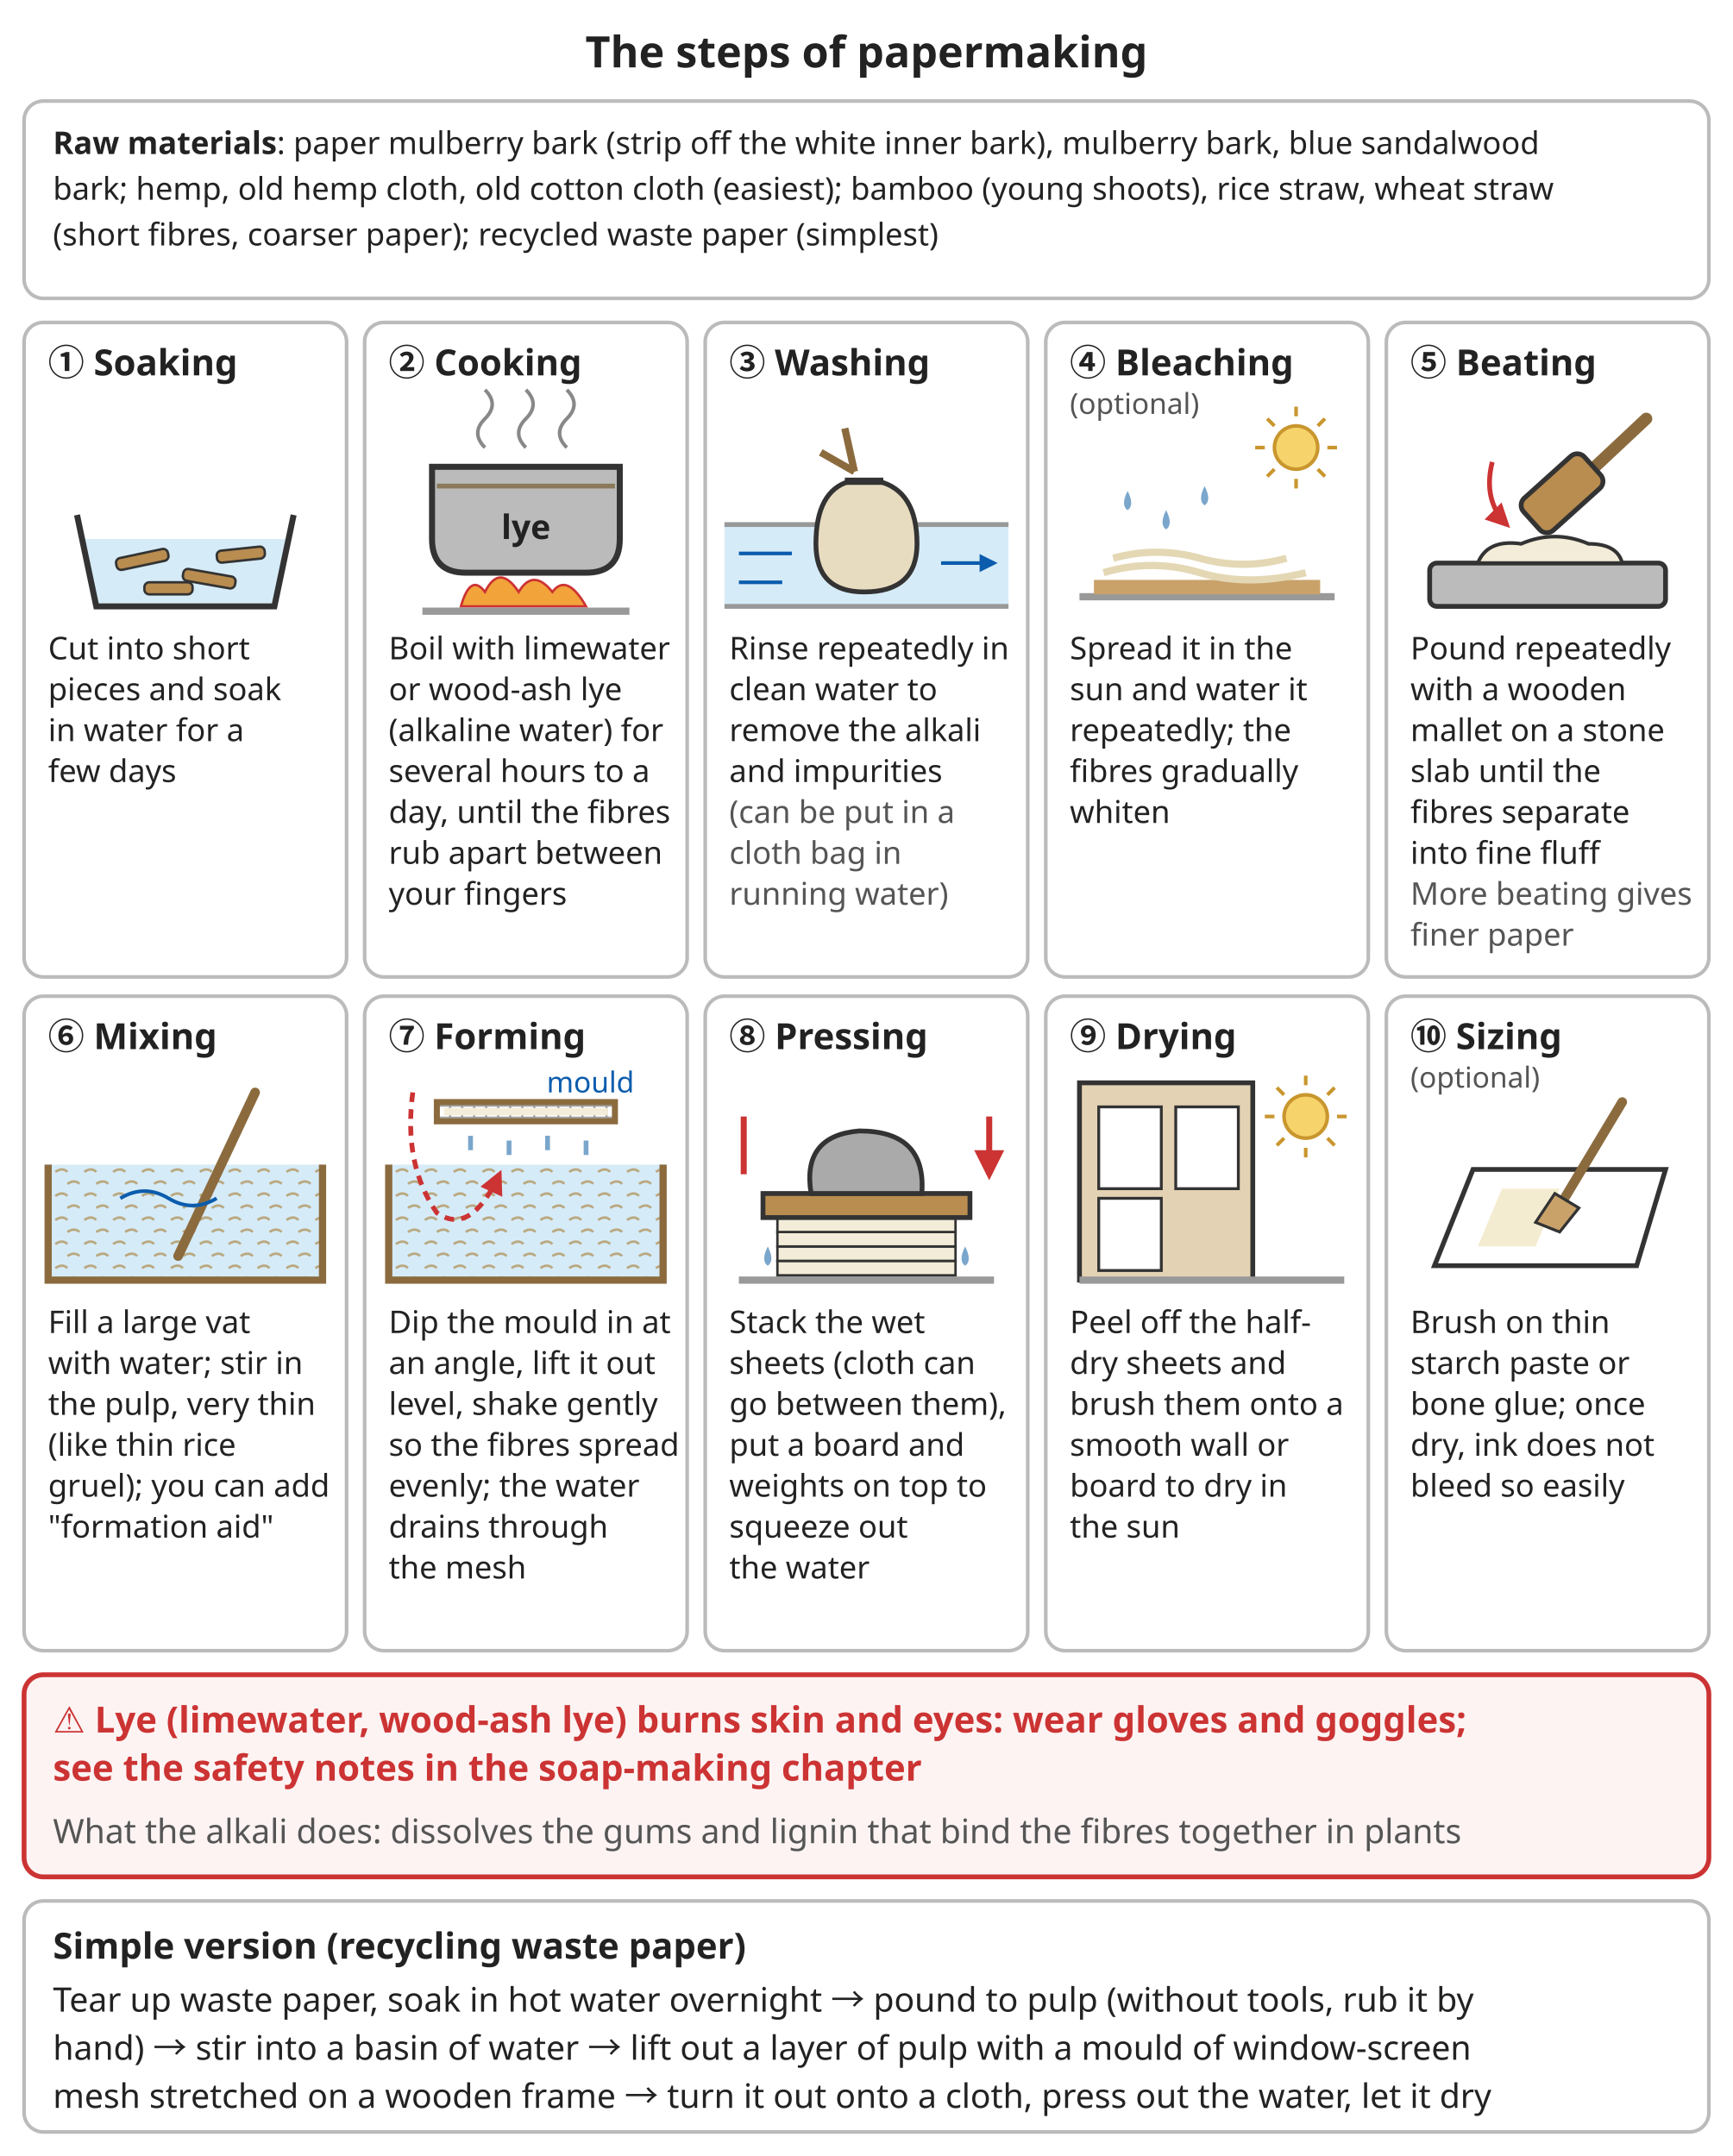
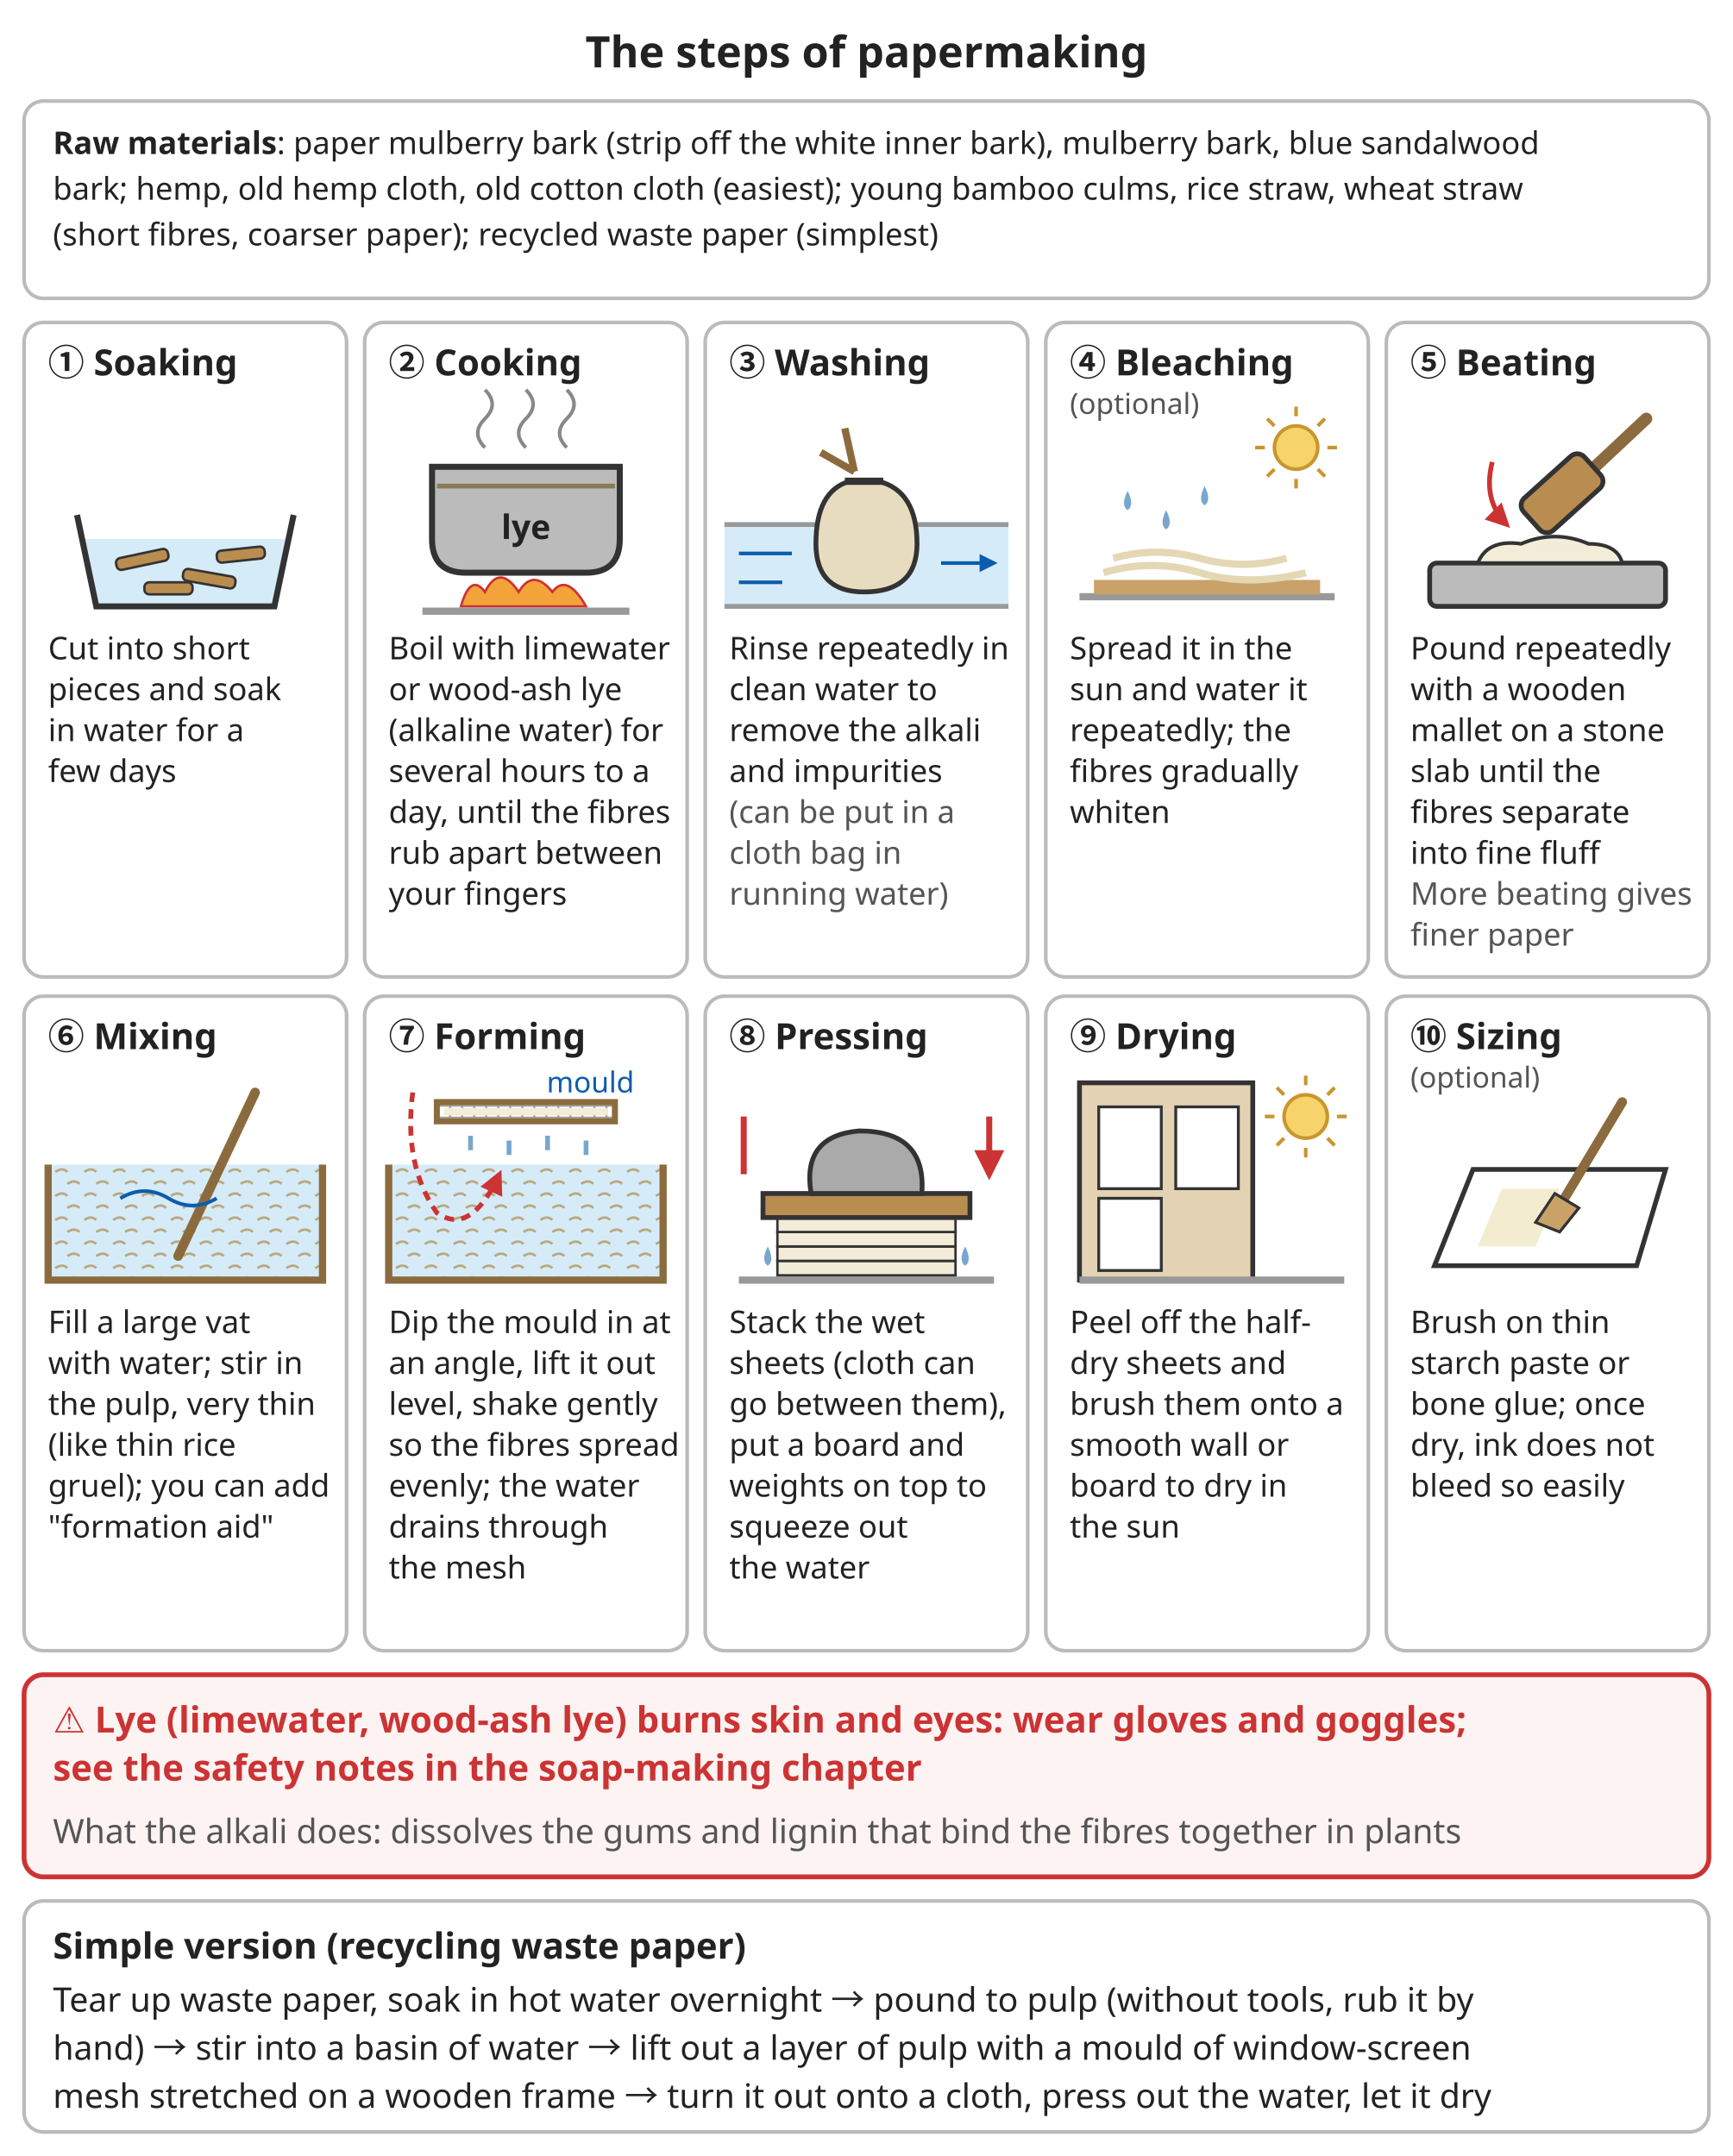
- <svg xmlns="http://www.w3.org/2000/svg" viewBox="0 0 720 896" width="720" height="896" role="img" aria-label="The steps of papermaking. Raw materials: paper mulberry bark (strip off the white inner bark), mulberry bark, blue sandalwood bark; hemp, old hemp cloth, old cotton cloth; bamboo (young shoots), rice straw, wheat straw; recycled waste paper is simplest. 1 Soaking: cut into short pieces and soak in water for a few days; 2 Cooking: boil with limewater or wood-ash lye (alkaline water) for several hours to a day, until the fibres are soft and can be rubbed apart between your fingers; 3 Washing: rinse repeatedly in clean water to remove the alkali and impurities; 4 Bleaching (optional): spread in the sun and water repeatedly; 5 Beating: pound repeatedly with a wooden mallet on a stone slab until the fibres separate into fine fluff; 6 Mixing the vat: stir with water in a large vat into a very thin pulp, formation aid can be added; 7 Forming the sheet: dip the mould in at an angle and lift it out level, shake gently, and the water drains through the mesh; 8 Pressing: stack the wet sheets and squeeze out the water with a board and weights; 9 Drying: peel off the half-dry sheets and brush them onto a wall or board to dry in the sun; 10 Sizing (optional): brush on thin starch paste or bone glue solution. Lye burns skin and eyes: wear gloves and goggles. Simple version: tear up waste paper and soak in hot water overnight, pound to pulp, stir into water, lift out a layer with window-screen mesh on a wooden frame, turn it out onto a cloth, press out the water and let it dry">
+ <svg xmlns="http://www.w3.org/2000/svg" viewBox="0 0 720 896" width="720" height="896" role="img" aria-label="The steps of papermaking. Raw materials: paper mulberry bark (strip off the white inner bark), mulberry bark, blue sandalwood bark; hemp, old hemp cloth, old cotton cloth; young bamboo culms, rice straw, wheat straw; recycled waste paper is simplest. 1 Soaking: cut into short pieces and soak in water for a few days; 2 Cooking: boil with limewater or wood-ash lye (alkaline water) for several hours to a day, until the fibres are soft and can be rubbed apart between your fingers; 3 Washing: rinse repeatedly in clean water to remove the alkali and impurities; 4 Bleaching (optional): spread in the sun and water repeatedly; 5 Beating: pound repeatedly with a wooden mallet on a stone slab until the fibres separate into fine fluff; 6 Mixing the vat: stir with water in a large vat into a very thin pulp, formation aid can be added; 7 Forming the sheet: dip the mould in at an angle and lift it out level, shake gently, and the water drains through the mesh; 8 Pressing: stack the wet sheets and squeeze out the water with a board and weights; 9 Drying: peel off the half-dry sheets and brush them onto a wall or board to dry in the sun; 10 Sizing (optional): brush on thin starch paste or bone glue solution. Lye burns skin and eyes: wear gloves and goggles. Simple version: tear up waste paper and soak in hot water overnight, pound to pulp, stir into water, lift out a layer with window-screen mesh on a wooden frame, turn it out onto a cloth, press out the water and let it dry">
  <rect width="100%" height="100%" fill="#fff" />
  <defs>
    <marker id="arR" viewBox="0 0 10 10" refX="8" refY="5" markerWidth="5" markerHeight="5" orient="auto">
      <path d="M0 0 L10 5 L0 10 Z" fill="#c33" />
    </marker>
    <marker id="arB" viewBox="0 0 10 10" refX="8" refY="5" markerWidth="5" markerHeight="5" orient="auto">
      <path d="M0 0 L10 5 L0 10 Z" fill="#0b5cad" />
    </marker>
    <pattern id="pulp" width="12" height="10" patternUnits="userSpaceOnUse">
      <rect width="12" height="10" fill="#d6ebf8" />
      <path d="M1 3 q3 -2 5 0 M6 8 q3 -2 5 0" fill="none" stroke="#b9a77e" stroke-width="1" />
    </pattern>
    <pattern id="mesh" width="5" height="5" patternUnits="userSpaceOnUse">
      <rect width="5" height="5" fill="#fff" />
      <path d="M0 0.5 H5 M0.5 0 V5" stroke="#999" stroke-width="0.8" />
    </pattern>
    <g id="sun">
      <circle r="9" fill="#f6d36b" stroke="#c9962e" stroke-width="1.5" />
      <path d="M0 -13 V-17 M0 13 V17 M-13 0 H-17 M13 0 H17 M-9 -9 L-12 -12 M9 9 L12 12 M-9 9 L-12 12 M9 -9 L12 -12" stroke="#c9962e" stroke-width="1.5" />
    </g>
    <g id="vat">
      <path d="M10 70 V118 H124 V70" fill="url(#pulp)" stroke="#8b6b3e" stroke-width="3" />
    </g>
  </defs>
  <g font-family="'Noto Sans','Noto Sans CJK SC',Arial,sans-serif" font-size="13" fill="#222">
    <text x="360" y="28" font-size="18" font-weight="bold" text-anchor="middle">The steps of papermaking</text>
    <rect x="10" y="42" width="700" height="82" rx="8" fill="none" stroke="#bbb" stroke-width="1.5" />
    <text x="22" y="64">
      <tspan font-weight="bold">Raw materials</tspan>: paper mulberry bark (strip off the white inner bark), mulberry bark, blue sandalwood</text>
-     <text x="22" y="83">bark; hemp, old hemp cloth, old cotton cloth (easiest); bamboo (young shoots), rice straw, wheat straw</text>
+     <text x="22" y="83">bark; hemp, old hemp cloth, old cotton cloth (easiest); young bamboo culms, rice straw, wheat straw</text>
    <text x="22" y="102">(short fibres, coarser paper); recycled waste paper (simplest)</text>
    <g transform="translate(10,134)">
      <rect width="134" height="272" rx="8" fill="none" stroke="#bbb" stroke-width="1.5" />
      <text x="10" y="22" font-size="15" font-weight="bold">① Soaking</text>
      <path d="M24.1 90 L30 118 H104 L109.9 90 Z" fill="#d6ebf8" />
      <g fill="#b98c4f" stroke="#333" stroke-width="1">
        <rect x="38" y="96" width="22" height="5" rx="2" transform="rotate(-12 49 98)" />
        <rect x="66" y="104" width="22" height="5" rx="2" transform="rotate(10 77 106)" />
        <rect x="50" y="108" width="20" height="5" rx="2" />
        <rect x="80" y="94" width="20" height="5" rx="2" transform="rotate(-6 90 96)" />
      </g>
      <path d="M22 80 L30 118 H104 L112 80" fill="none" stroke="#333" stroke-width="2.5" />
      <text x="10" y="140">Cut into short</text>
      <text x="10" y="157">pieces and soak</text>
      <text x="10" y="174">in water for a</text>
      <text x="10" y="191">few days</text>
    </g>
    <g transform="translate(151.5,134)">
      <rect width="134" height="272" rx="8" fill="none" stroke="#bbb" stroke-width="1.5" />
      <text x="10" y="22" font-size="15" font-weight="bold">② Cooking</text>
      <path d="M50 52 q-6 -6 0 -12 q6 -6 0 -12 M67 52 q-6 -6 0 -12 q6 -6 0 -12 M84 52 q-6 -6 0 -12 q6 -6 0 -12" fill="none" stroke="#888" stroke-width="1.5" />
      <path d="M28 60 H106 V90 Q106 104 92 104 H42 Q28 104 28 90 Z" fill="#bbb" stroke="#333" stroke-width="2.5" />
      <path d="M30 68 H104" stroke="#8a7a5a" stroke-width="2" />
      <text x="67" y="90" font-size="14" font-weight="bold" text-anchor="middle">lye</text>
      <path d="M40 118 Q44 104 50 112 Q56 100 64 112 Q70 102 78 112 Q84 104 92 118 Z" fill="#f2a33a" stroke="#c33" stroke-width="1" />
      <path d="M24 120 H110" stroke="#999" stroke-width="3" />
      <text x="10" y="140">Boil with limewater</text>
      <text x="10" y="157">or wood-ash lye</text>
      <text x="10" y="174">(alkaline water) for</text>
      <text x="10" y="191">several hours to a</text>
      <text x="10" y="208">day, until the fibres</text>
      <text x="10" y="225">rub apart between</text>
      <text x="10" y="242">your fingers</text>
    </g>
    <g transform="translate(293,134)">
      <rect width="134" height="272" rx="8" fill="none" stroke="#bbb" stroke-width="1.5" />
      <text x="10" y="22" font-size="15" font-weight="bold">③ Washing</text>
      <path d="M8 84 H126 V118 H8 Z" fill="#d6ebf8" />
      <path d="M8 84 H126 M8 118 H126" stroke="#999" stroke-width="2" />
      <path d="M14 96 H36 M14 108 H32 M98 100 H120" stroke="#0b5cad" stroke-width="1.5" marker-end="url(#arB)" />
      <path d="M48 54 L62 62 M62 62 L58 44" stroke="#8b6b3e" stroke-width="3" />
      <path d="M60 66 Q46 70 46 92 Q46 112 66 112 Q88 112 88 92 Q88 70 72 66 Z" fill="#e8dcc0" stroke="#333" stroke-width="2" />
      <path d="M58 66 H74" stroke="#333" stroke-width="3" />
      <text x="10" y="140">Rinse repeatedly in</text>
      <text x="10" y="157">clean water to</text>
      <text x="10" y="174">remove the alkali</text>
      <text x="10" y="191">and impurities</text>
      <text x="10" y="208" fill="#555">(can be put in a</text>
      <text x="10" y="225" fill="#555">cloth bag in</text>
      <text x="10" y="242" fill="#555">running water)</text>
    </g>
    <g transform="translate(434.5,134)">
      <rect width="134" height="272" rx="8" fill="none" stroke="#bbb" stroke-width="1.5" />
      <text x="10" y="22" font-size="15" font-weight="bold">④ Bleaching</text>
      <text x="10" y="38" font-size="12" fill="#555">(optional)</text>
      <use href="#sun" x="104" y="52" />
      <path d="M14 114 H120" stroke="#999" stroke-width="3" />
      <path d="M20 110 H114" stroke="#c9a26a" stroke-width="6" />
      <path d="M24 104 q20 -6 40 0 t44 0 M28 98 q18 -5 36 0 t36 0" fill="none" stroke="#e4d7b4" stroke-width="3" />
      <path d="M34 70 q-3 6 0 8 q3 -2 0 -8 Z M50 78 q-3 6 0 8 q3 -2 0 -8 Z M66 68 q-3 6 0 8 q3 -2 0 -8 Z" fill="#7aa6cc" />
      <text x="10" y="140">Spread it in the</text>
      <text x="10" y="157">sun and water it</text>
      <text x="10" y="174">repeatedly; the</text>
      <text x="10" y="191">fibres gradually</text>
      <text x="10" y="208">whiten</text>
    </g>
    <g transform="translate(576,134)">
      <rect width="134" height="272" rx="8" fill="none" stroke="#bbb" stroke-width="1.5" />
      <text x="10" y="22" font-size="15" font-weight="bold">⑤ Beating</text>
      <rect x="18" y="100" width="98" height="18" rx="3" fill="#bbb" stroke="#333" stroke-width="2" />
      <path d="M38 100 Q42 90 56 92 Q70 86 84 92 Q96 92 98 100 Z" fill="#f3ecd8" stroke="#333" stroke-width="1.5" />
      <path d="M108 40 L76 70" stroke="#8b6b3e" stroke-width="5" stroke-linecap="round" />
      <rect x="56" y="62" width="34" height="18" rx="4" fill="#b98c4f" stroke="#333" stroke-width="2" transform="rotate(-42 73 71)" />
      <path d="M44 58 Q40 74 50 84" fill="none" stroke="#c33" stroke-width="2" marker-end="url(#arR)" />
      <text x="10" y="140">Pound repeatedly</text>
      <text x="10" y="157">with a wooden</text>
      <text x="10" y="174">mallet on a stone</text>
      <text x="10" y="191">slab until the</text>
      <text x="10" y="208">fibres separate</text>
      <text x="10" y="225">into fine fluff</text>
      <text x="10" y="242" fill="#555">More beating gives</text>
      <text x="10" y="259" fill="#555">finer paper</text>
    </g>
    <g transform="translate(10,414)">
      <rect width="134" height="272" rx="8" fill="none" stroke="#bbb" stroke-width="1.5" />
      <text x="10" y="22" font-size="15" font-weight="bold">⑥ Mixing</text>
      <use href="#vat" />
      <path d="M96 40 L64 108" stroke="#8b6b3e" stroke-width="4" stroke-linecap="round" />
      <path d="M40 84 q10 -6 20 0 q10 6 20 0" fill="none" stroke="#0b5cad" stroke-width="1.5" />
      <text x="10" y="140">Fill a large vat</text>
      <text x="10" y="157">with water; stir in</text>
      <text x="10" y="174">the pulp, very thin</text>
      <text x="10" y="191">(like thin rice</text>
      <text x="10" y="208">gruel); you can add</text>
      <text x="10" y="225">"formation aid"</text>
    </g>
    <g transform="translate(151.5,414)">
      <rect width="134" height="272" rx="8" fill="none" stroke="#bbb" stroke-width="1.5" />
      <text x="10" y="22" font-size="15" font-weight="bold">⑦ Forming</text>
      <use href="#vat" />
      <rect x="30" y="44" width="74" height="8" fill="url(#mesh)" stroke="#8b6b3e" stroke-width="2.5" />
      <path d="M33 48 H101" stroke="#f3ecd8" stroke-width="3" />
      <path d="M44 58 v6 M60 60 v6 M76 58 v6 M92 60 v6" stroke="#7aa6cc" stroke-width="2" />
      <path d="M20 40 Q16 70 30 90 Q44 100 56 74" fill="none" stroke="#c33" stroke-width="2" stroke-dasharray="4 3" marker-end="url(#arR)" />
      <text x="112" y="40" font-size="12" fill="#0b5cad" text-anchor="end">mould</text>
      <text x="10" y="140">Dip the mould in at</text>
      <text x="10" y="157">an angle, lift it out</text>
      <text x="10" y="174">level, shake gently</text>
      <text x="10" y="191">so the fibres spread</text>
      <text x="10" y="208">evenly; the water</text>
      <text x="10" y="225">drains through</text>
      <text x="10" y="242">the mesh</text>
    </g>
    <g transform="translate(293,414)">
      <rect width="134" height="272" rx="8" fill="none" stroke="#bbb" stroke-width="1.5" />
      <text x="10" y="22" font-size="15" font-weight="bold">⑧ Pressing</text>
      <path d="M14 118 H120" stroke="#999" stroke-width="3" />
      <g fill="#f3ecd8" stroke="#333" stroke-width="1">
        <rect x="30" y="110" width="74" height="6" />
        <rect x="30" y="104" width="74" height="6" />
        <rect x="30" y="98" width="74" height="6" />
        <rect x="30" y="92" width="74" height="6" />
      </g>
      <rect x="24" y="82" width="86" height="10" fill="#b98c4f" stroke="#333" stroke-width="2" />
      <path d="M44 82 Q40 58 64 56 Q92 56 90 82 Z" fill="#aaa" stroke="#333" stroke-width="2" />
      <path d="M16 50 V74 M118 50 V74" stroke="#c33" stroke-width="2.5" marker-end="url(#arR)" />
      <path d="M26 104 q-3 6 0 8 q3 -2 0 -8 Z M108 104 q-3 6 0 8 q3 -2 0 -8 Z" fill="#7aa6cc" />
      <text x="10" y="140">Stack the wet</text>
      <text x="10" y="157">sheets (cloth can</text>
      <text x="10" y="174">go between them),</text>
      <text x="10" y="191">put a board and</text>
      <text x="10" y="208">weights on top to</text>
      <text x="10" y="225">squeeze out</text>
      <text x="10" y="242">the water</text>
    </g>
    <g transform="translate(434.5,414)">
      <rect width="134" height="272" rx="8" fill="none" stroke="#bbb" stroke-width="1.5" />
      <text x="10" y="22" font-size="15" font-weight="bold">⑨ Drying</text>
      <use href="#sun" x="108" y="50" />
      <rect x="14" y="36" width="72" height="82" fill="#e4d2b4" stroke="#333" stroke-width="2" />
      <rect x="22" y="46" width="26" height="34" fill="#fff" stroke="#333" stroke-width="1.2" />
      <rect x="54" y="46" width="26" height="34" fill="#fff" stroke="#333" stroke-width="1.2" />
      <rect x="22" y="84" width="26" height="30" fill="#fff" stroke="#333" stroke-width="1.2" />
      <path d="M14 118 H124" stroke="#999" stroke-width="3" />
      <text x="10" y="140">Peel off the half-</text>
      <text x="10" y="157">dry sheets and</text>
      <text x="10" y="174">brush them onto a</text>
      <text x="10" y="191">smooth wall or</text>
      <text x="10" y="208">board to dry in</text>
      <text x="10" y="225">the sun</text>
    </g>
    <g transform="translate(576,414)">
      <rect width="134" height="272" rx="8" fill="none" stroke="#bbb" stroke-width="1.5" />
      <text x="10" y="22" font-size="15" font-weight="bold">⑩ Sizing</text>
      <text x="10" y="38" font-size="12" fill="#555">(optional)</text>
      <path d="M20 112 L36 72 H116 L104 112 Z" fill="#fff" stroke="#333" stroke-width="2" />
      <path d="M38 104 L48 80 H72 L62 104 Z" fill="#f4ecd0" />
      <path d="M98 44 L74 84" stroke="#8b6b3e" stroke-width="4" stroke-linecap="round" />
      <path d="M70 82 L80 88 L72 98 L62 94 Z" fill="#c9a26a" stroke="#333" stroke-width="1.2" />
      <text x="10" y="140">Brush on thin</text>
      <text x="10" y="157">starch paste or</text>
      <text x="10" y="174">bone glue; once</text>
      <text x="10" y="191">dry, ink does not</text>
      <text x="10" y="208">bleed so easily</text>
    </g>
    <rect x="10" y="696" width="700" height="84" rx="8" fill="#fdf3f3" stroke="#c33" stroke-width="2" />
    <text x="22" y="720" font-size="15" font-weight="bold" fill="#c33">⚠️ Lye (limewater, wood-ash lye) burns skin and eyes: wear gloves and goggles;</text>
    <text x="22" y="740" font-size="15" font-weight="bold" fill="#c33">see the safety notes in the soap-making chapter</text>
    <text x="22" y="766" font-size="14" fill="#555">What the alkali does: dissolves the gums and lignin that bind the fibres together in plants</text>
    <rect x="10" y="790" width="700" height="96" rx="8" fill="none" stroke="#bbb" stroke-width="1.5" />
    <text x="22" y="814" font-size="15" font-weight="bold">Simple version (recycling waste paper)</text>
    <text x="22" y="836" font-size="14">Tear up waste paper, soak in hot water overnight → pound to pulp (without tools, rub it by</text>
    <text x="22" y="856" font-size="14">hand) → stir into a basin of water → lift out a layer of pulp with a mould of window-screen</text>
    <text x="22" y="876" font-size="14">mesh stretched on a wooden frame → turn it out onto a cloth, press out the water, let it dry</text>
  </g>
</svg>
